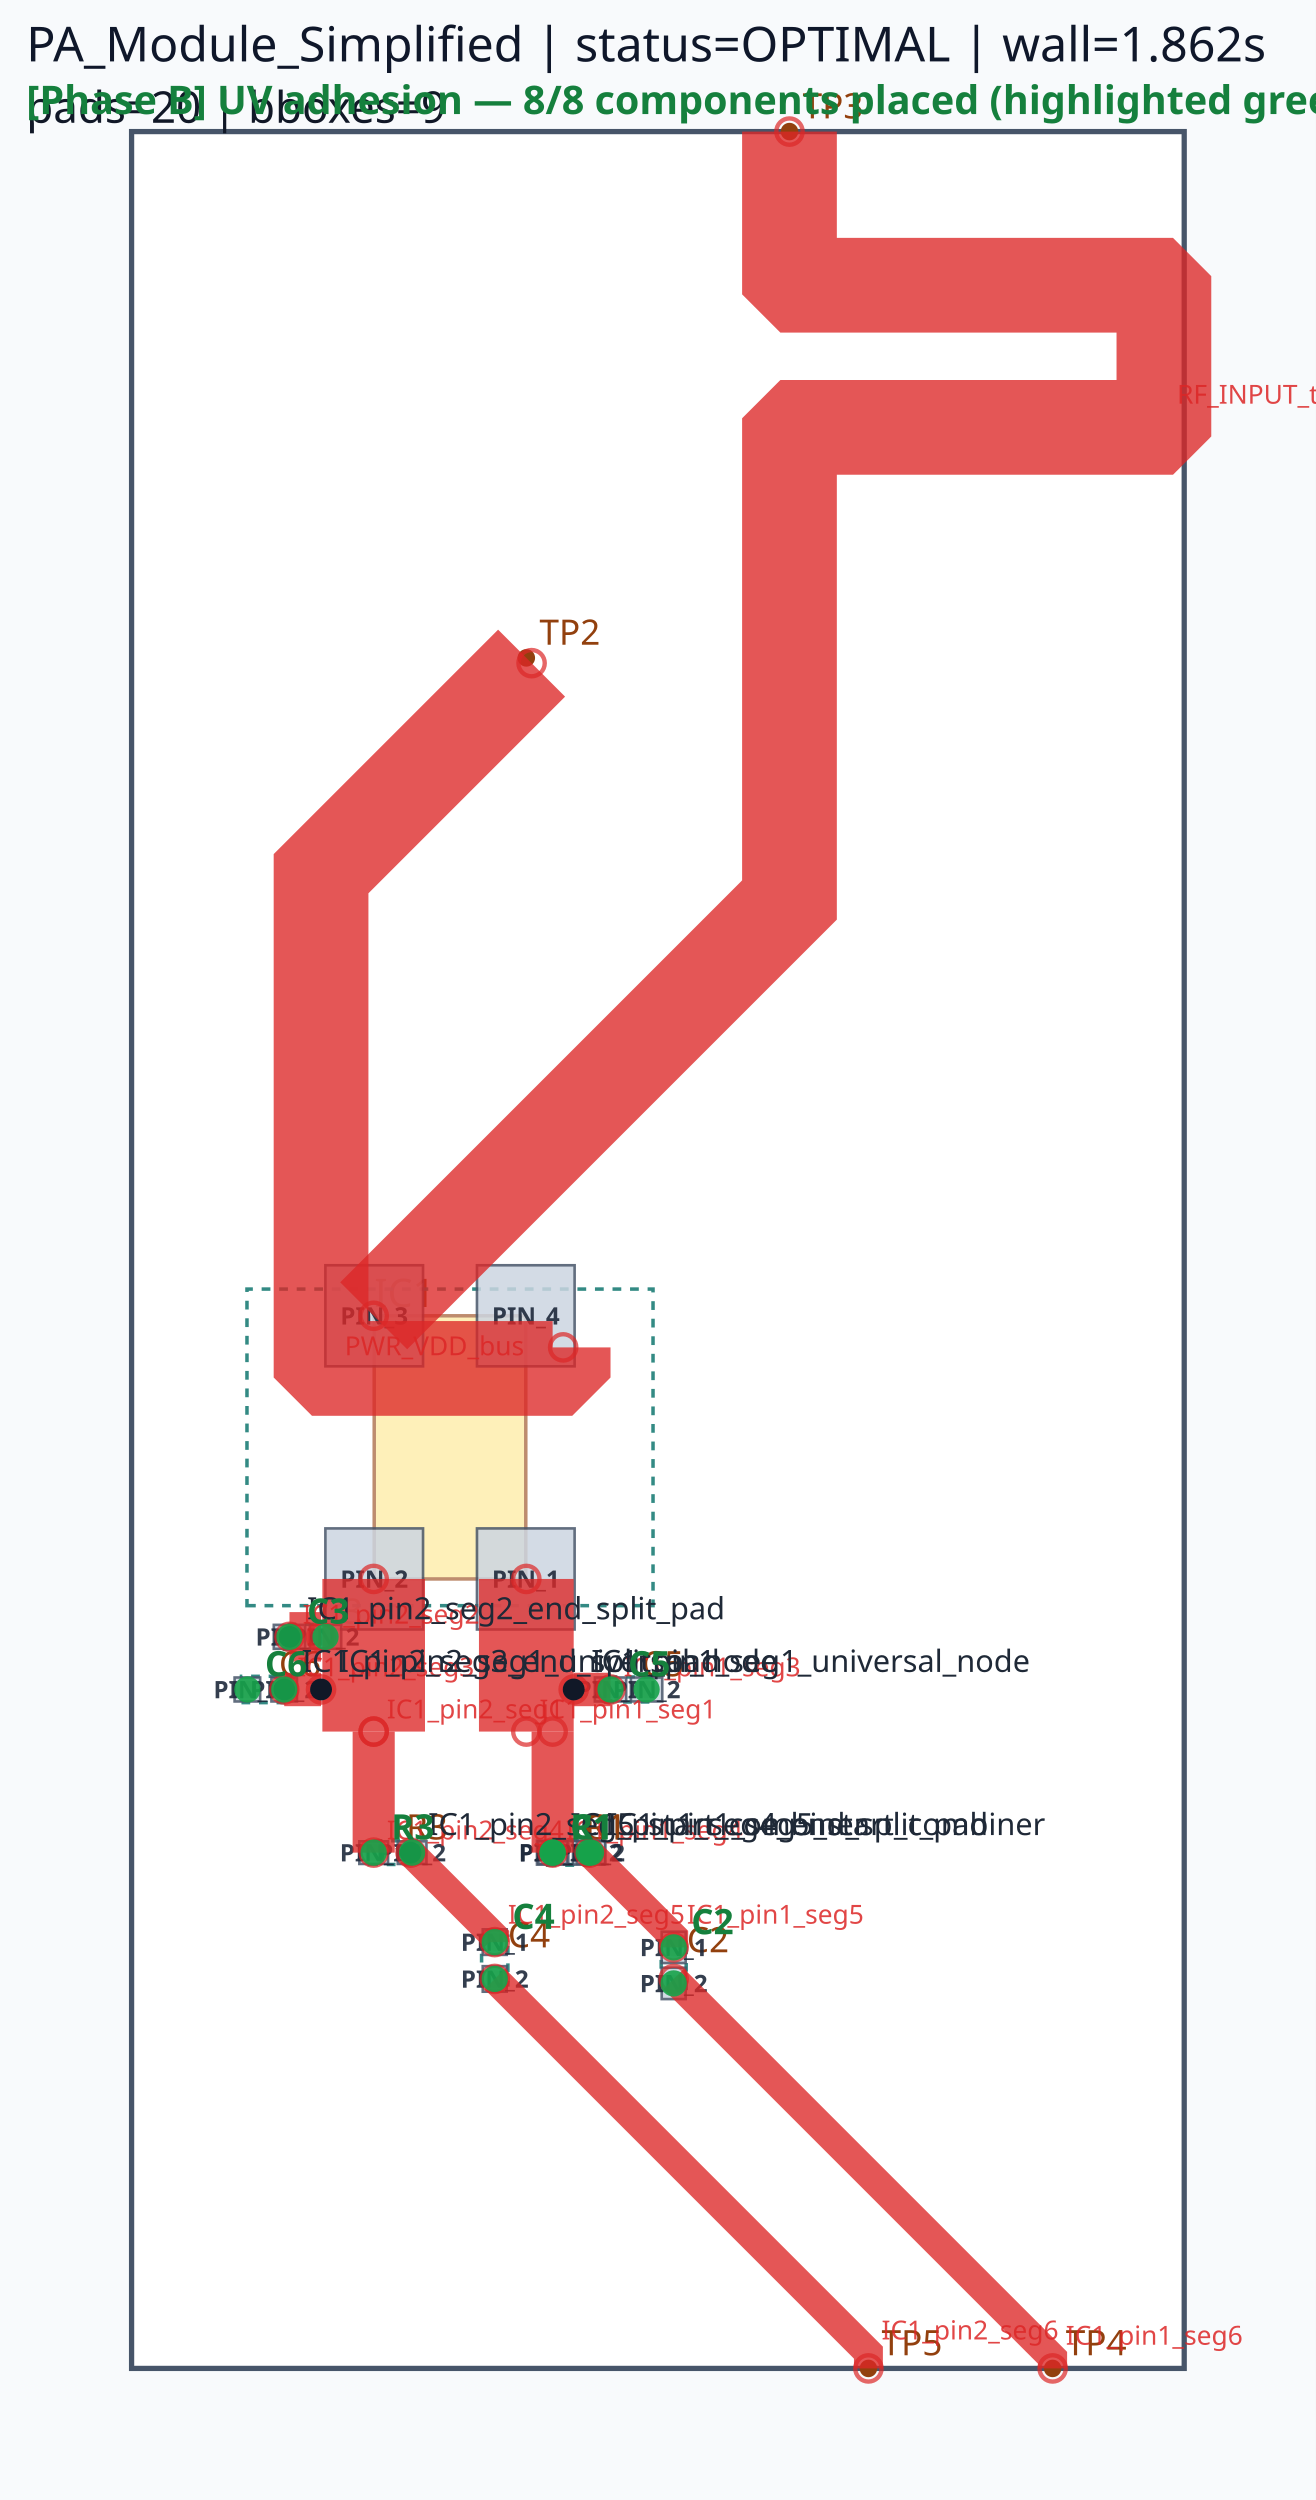
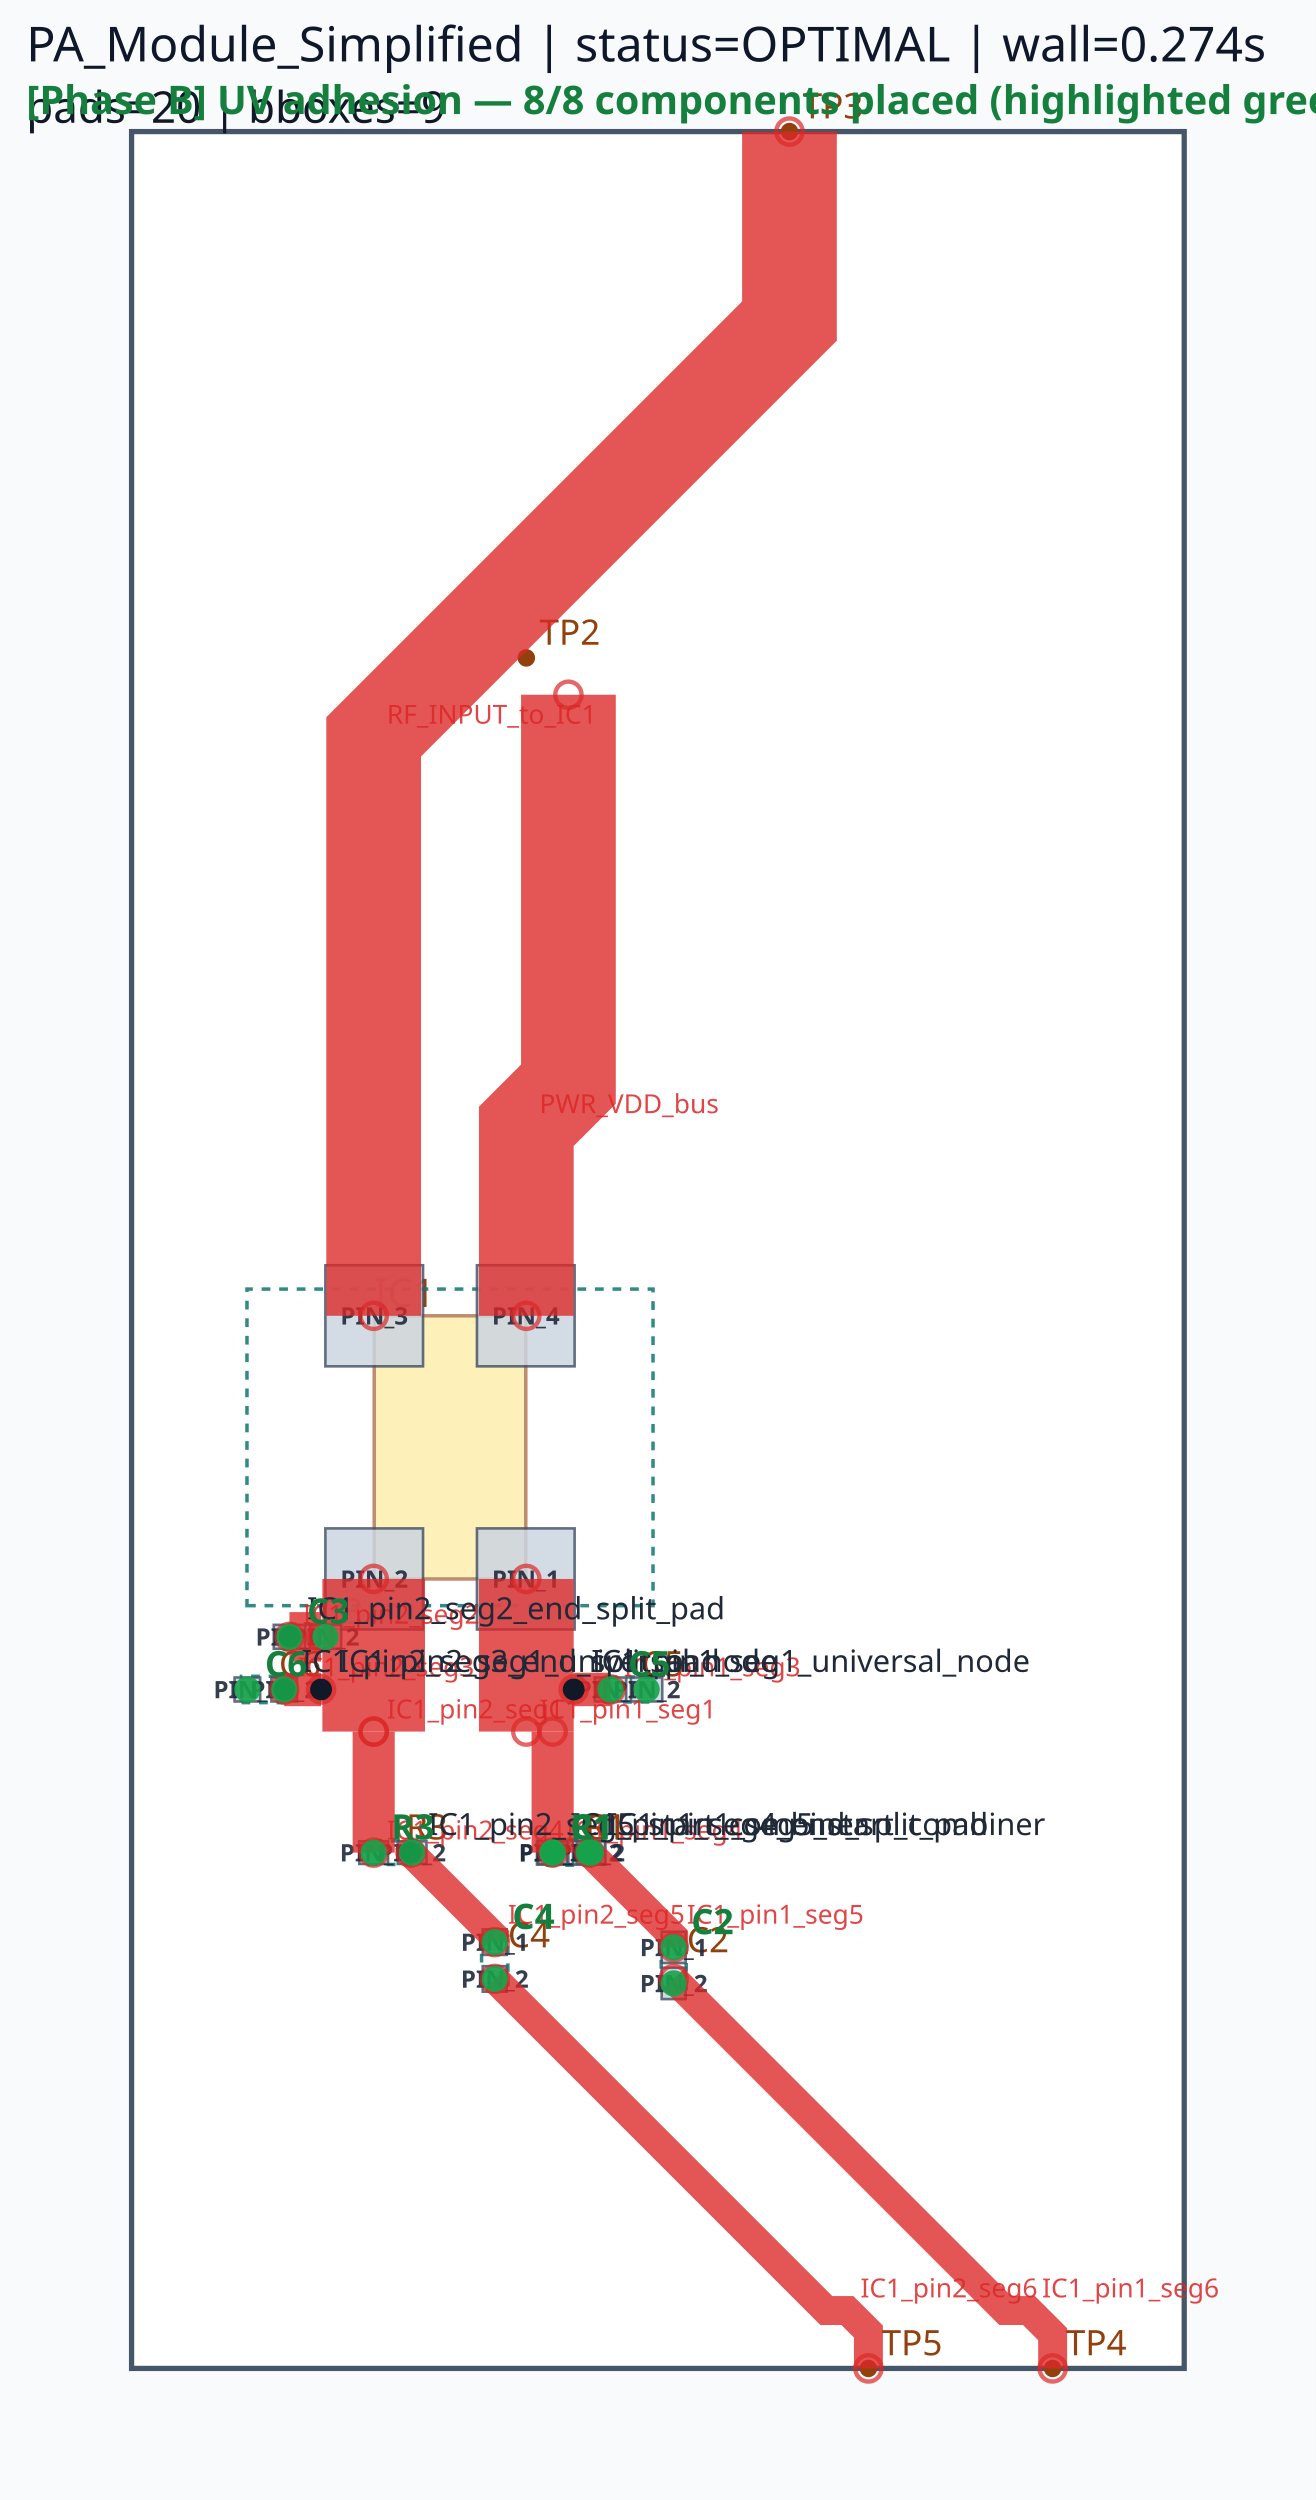
<svg xmlns="http://www.w3.org/2000/svg" viewBox="0 0 300.0 570.0" width="300.0" height="570.0">
  <rect x="0" y="0" width="100%" height="100%" fill="#f8fafc" />
  <rect x="30.00" y="30.00" width="240.00" height="510.00" fill="#ffffff" stroke="#475569" stroke-width="1.2" />
  <rect x="85.32" y="300.00" width="34.56" height="60.00" fill="#fde68a" stroke="#92400e" stroke-width="0.8" opacity="0.6" />
  <text x="85.32" y="298.00" font-family="sans-serif" font-size="9" fill="#92400e">IC1</text>
  <circle cx="120.00" cy="150.00" r="2" fill="#92400e" />
  <text x="123.00" y="147.00" font-family="sans-serif" font-size="8" fill="#92400e">TP2</text>
  <circle cx="180.00" cy="30.00" r="2" fill="#92400e" />
  <text x="183.00" y="27.00" font-family="sans-serif" font-size="8" fill="#92400e">TP3</text>
  <circle cx="240.00" cy="540.00" r="2" fill="#92400e" />
  <text x="243.00" y="537.00" font-family="sans-serif" font-size="8" fill="#92400e">TP4</text>
  <circle cx="198.00" cy="540.00" r="2" fill="#92400e" />
  <text x="201.00" y="537.00" font-family="sans-serif" font-size="8" fill="#92400e">TP5</text>
  <circle cx="126.00" cy="422.40" r="2" fill="#92400e" />
  <circle cx="134.22" cy="422.40" r="2" fill="#92400e" />
  <text x="133.11" y="419.40" font-family="sans-serif" font-size="8" fill="#92400e">C1</text>
  <circle cx="126.00" cy="422.40" r="2" fill="#92400e" />
  <circle cx="134.76" cy="422.40" r="2" fill="#92400e" />
  <text x="133.38" y="419.40" font-family="sans-serif" font-size="8" fill="#92400e">R1</text>
  <circle cx="153.60" cy="444.00" r="2" fill="#92400e" />
  <circle cx="153.60" cy="452.22" r="2" fill="#92400e" />
  <text x="156.60" y="445.11" font-family="sans-serif" font-size="8" fill="#92400e">C2</text>
  <circle cx="66.00" cy="373.20" r="2" fill="#92400e" />
  <circle cx="74.22" cy="373.20" r="2" fill="#92400e" />
  <text x="73.11" y="370.20" font-family="sans-serif" font-size="8" fill="#92400e">C3</text>
  <circle cx="85.20" cy="422.40" r="2" fill="#92400e" />
  <circle cx="93.96" cy="422.40" r="2" fill="#92400e" />
  <text x="92.58" y="419.40" font-family="sans-serif" font-size="8" fill="#92400e">R3</text>
  <circle cx="112.80" cy="442.80" r="2" fill="#92400e" />
  <circle cx="112.80" cy="451.20" r="2" fill="#92400e" />
  <text x="115.80" y="444.00" font-family="sans-serif" font-size="8" fill="#92400e">C4</text>
  <circle cx="139.20" cy="385.20" r="2" fill="#92400e" />
  <circle cx="147.42" cy="385.20" r="2" fill="#92400e" />
  <text x="146.31" y="382.20" font-family="sans-serif" font-size="8" fill="#92400e">C5</text>
  <circle cx="56.40" cy="385.20" r="2" fill="#92400e" />
  <circle cx="64.80" cy="385.20" r="2" fill="#92400e" />
  <text x="63.60" y="382.20" font-family="sans-serif" font-size="8" fill="#92400e">C6</text>
  <path d="M 56.31,366.09 L 148.89,366.09 L 148.89,293.91 L 56.31,293.91 Z" class="component-bbox" fill="none" stroke="#0f766e" stroke-width="0.8" stroke-dasharray="2 2" opacity="0.85" />
  <path d="M 124.86,425.25 L 135.36,425.25 L 135.36,419.55 L 124.86,419.55 Z" class="component-bbox" fill="none" stroke="#0f766e" stroke-width="0.8" stroke-dasharray="2 2" opacity="0.85" />
  <path d="M 124.98,425.10 L 135.78,425.10 L 135.78,419.70 L 124.98,419.70 Z" class="component-bbox" fill="none" stroke="#0f766e" stroke-width="0.8" stroke-dasharray="2 2" opacity="0.85" />
  <path d="M 150.75,442.86 L 150.75,453.36 L 156.45,453.36 L 156.45,442.86 Z" class="component-bbox" fill="none" stroke="#0f766e" stroke-width="0.8" stroke-dasharray="2 2" opacity="0.85" />
  <path d="M 64.86,376.05 L 75.36,376.05 L 75.36,370.35 L 64.86,370.35 Z" class="component-bbox" fill="none" stroke="#0f766e" stroke-width="0.8" stroke-dasharray="2 2" opacity="0.85" />
  <path d="M 84.18,425.10 L 94.98,425.10 L 94.98,419.70 L 84.18,419.70 Z" class="component-bbox" fill="none" stroke="#0f766e" stroke-width="0.8" stroke-dasharray="2 2" opacity="0.85" />
  <path d="M 109.80,441.45 L 109.80,452.55 L 115.80,452.55 L 115.80,441.45 Z" class="component-bbox" fill="none" stroke="#0f766e" stroke-width="0.8" stroke-dasharray="2 2" opacity="0.85" />
  <path d="M 138.06,388.05 L 148.56,388.05 L 148.56,382.35 L 138.06,382.35 Z" class="component-bbox" fill="none" stroke="#0f766e" stroke-width="0.8" stroke-dasharray="2 2" opacity="0.85" />
  <path d="M 55.05,388.20 L 66.15,388.20 L 66.15,382.20 L 55.05,382.20 Z" class="component-bbox" fill="none" stroke="#0f766e" stroke-width="0.8" stroke-dasharray="2 2" opacity="0.85" />
  <polygon points="108.75,348.48 108.75,371.52 131.01,371.52 131.01,348.48" fill="#cbd5e1" stroke="#475569" stroke-width="0.6" opacity="0.85" />
  <text x="119.88" y="362.00" font-family="sans-serif" font-size="5.5" text-anchor="middle" font-weight="bold" fill="#1e293b" opacity="0.9">PIN_1</text>
  <polygon points="74.19,348.48 74.19,371.52 96.45,371.52 96.45,348.48" fill="#cbd5e1" stroke="#475569" stroke-width="0.6" opacity="0.85" />
  <text x="85.32" y="362.00" font-family="sans-serif" font-size="5.5" text-anchor="middle" font-weight="bold" fill="#1e293b" opacity="0.9">PIN_2</text>
  <polygon points="96.45,311.52 96.45,288.48 74.19,288.48 74.19,311.52" fill="#cbd5e1" stroke="#475569" stroke-width="0.6" opacity="0.85" />
  <text x="85.32" y="302.00" font-family="sans-serif" font-size="5.5" text-anchor="middle" font-weight="bold" fill="#1e293b" opacity="0.9">PIN_3</text>
  <polygon points="131.01,311.52 131.01,288.48 108.75,288.48 108.75,311.52" fill="#cbd5e1" stroke="#475569" stroke-width="0.6" opacity="0.85" />
  <text x="119.88" y="302.00" font-family="sans-serif" font-size="5.5" text-anchor="middle" font-weight="bold" fill="#1e293b" opacity="0.9">PIN_4</text>
  <polygon points="122.43,425.13 129.57,425.13 129.57,419.67 122.43,419.67" fill="#cbd5e1" stroke="#475569" stroke-width="0.6" opacity="0.85" />
  <text x="126.00" y="424.40" font-family="sans-serif" font-size="5.5" text-anchor="middle" font-weight="bold" fill="#1e293b" opacity="0.9">PIN_1</text>
  <polygon points="130.65,425.13 137.79,425.13 137.79,419.67 130.65,419.67" fill="#cbd5e1" stroke="#475569" stroke-width="0.6" opacity="0.85" />
  <text x="134.22" y="424.40" font-family="sans-serif" font-size="5.5" text-anchor="middle" font-weight="bold" fill="#1e293b" opacity="0.9">PIN_2</text>
  <polygon points="122.73,424.98 129.27,424.98 129.27,419.82 122.73,419.82" fill="#cbd5e1" stroke="#475569" stroke-width="0.6" opacity="0.85" />
  <text x="126.00" y="424.40" font-family="sans-serif" font-size="5.5" text-anchor="middle" font-weight="bold" fill="#1e293b" opacity="0.9">PIN_1</text>
  <polygon points="131.49,424.98 138.03,424.98 138.03,419.82 131.49,419.82" fill="#cbd5e1" stroke="#475569" stroke-width="0.6" opacity="0.85" />
  <text x="134.76" y="424.40" font-family="sans-serif" font-size="5.5" text-anchor="middle" font-weight="bold" fill="#1e293b" opacity="0.9">PIN_2</text>
  <polygon points="150.87,440.43 150.87,447.57 156.33,447.57 156.33,440.43" fill="#cbd5e1" stroke="#475569" stroke-width="0.6" opacity="0.85" />
  <text x="153.60" y="446.00" font-family="sans-serif" font-size="5.5" text-anchor="middle" font-weight="bold" fill="#1e293b" opacity="0.9">PIN_1</text>
  <polygon points="150.87,448.65 150.87,455.79 156.33,455.79 156.33,448.65" fill="#cbd5e1" stroke="#475569" stroke-width="0.6" opacity="0.85" />
  <text x="153.60" y="454.22" font-family="sans-serif" font-size="5.5" text-anchor="middle" font-weight="bold" fill="#1e293b" opacity="0.9">PIN_2</text>
  <polygon points="62.43,375.93 69.57,375.93 69.57,370.47 62.43,370.47" fill="#cbd5e1" stroke="#475569" stroke-width="0.6" opacity="0.85" />
  <text x="66.00" y="375.20" font-family="sans-serif" font-size="5.5" text-anchor="middle" font-weight="bold" fill="#1e293b" opacity="0.9">PIN_1</text>
  <polygon points="70.65,375.93 77.79,375.93 77.79,370.47 70.65,370.47" fill="#cbd5e1" stroke="#475569" stroke-width="0.6" opacity="0.85" />
  <text x="74.22" y="375.20" font-family="sans-serif" font-size="5.5" text-anchor="middle" font-weight="bold" fill="#1e293b" opacity="0.9">PIN_2</text>
  <polygon points="81.93,424.98 88.47,424.98 88.47,419.82 81.93,419.82" fill="#cbd5e1" stroke="#475569" stroke-width="0.6" opacity="0.85" />
  <text x="85.20" y="424.40" font-family="sans-serif" font-size="5.5" text-anchor="middle" font-weight="bold" fill="#1e293b" opacity="0.9">PIN_1</text>
  <polygon points="90.69,424.98 97.23,424.98 97.23,419.82 90.69,419.82" fill="#cbd5e1" stroke="#475569" stroke-width="0.6" opacity="0.85" />
  <text x="93.96" y="424.40" font-family="sans-serif" font-size="5.5" text-anchor="middle" font-weight="bold" fill="#1e293b" opacity="0.9">PIN_2</text>
  <polygon points="115.53,445.71 115.53,439.89 110.07,439.89 110.07,445.71" fill="#cbd5e1" stroke="#475569" stroke-width="0.6" opacity="0.85" />
  <text x="112.80" y="444.80" font-family="sans-serif" font-size="5.5" text-anchor="middle" font-weight="bold" fill="#1e293b" opacity="0.9">PIN_1</text>
  <polygon points="110.07,448.29 110.07,454.11 115.53,454.11 115.53,448.29" fill="#cbd5e1" stroke="#475569" stroke-width="0.6" opacity="0.85" />
  <text x="112.80" y="453.20" font-family="sans-serif" font-size="5.5" text-anchor="middle" font-weight="bold" fill="#1e293b" opacity="0.9">PIN_2</text>
  <polygon points="135.63,387.93 142.77,387.93 142.77,382.47 135.63,382.47" fill="#cbd5e1" stroke="#475569" stroke-width="0.6" opacity="0.85" />
  <text x="139.20" y="387.20" font-family="sans-serif" font-size="5.5" text-anchor="middle" font-weight="bold" fill="#1e293b" opacity="0.9">PIN_1</text>
  <polygon points="143.85,387.93 150.99,387.93 150.99,382.47 143.85,382.47" fill="#cbd5e1" stroke="#475569" stroke-width="0.6" opacity="0.85" />
  <text x="147.42" y="387.20" font-family="sans-serif" font-size="5.5" text-anchor="middle" font-weight="bold" fill="#1e293b" opacity="0.9">PIN_2</text>
  <polygon points="59.31,382.47 53.49,382.47 53.49,387.93 59.31,387.93" fill="#cbd5e1" stroke="#475569" stroke-width="0.6" opacity="0.85" />
  <text x="56.40" y="387.20" font-family="sans-serif" font-size="5.5" text-anchor="middle" font-weight="bold" fill="#1e293b" opacity="0.9">PIN_1</text>
  <polygon points="61.89,387.93 67.71,387.93 67.71,382.47 61.89,382.47" fill="#cbd5e1" stroke="#475569" stroke-width="0.6" opacity="0.85" />
  <text x="64.80" y="387.20" font-family="sans-serif" font-size="5.5" text-anchor="middle" font-weight="bold" fill="#1e293b" opacity="0.9">PIN_2</text>
  <polyline points="85.20,360.00 85.20,394.80" fill="none" stroke="#dc2626" stroke-width="23.40" stroke-linecap="butt" stroke-linejoin="miter" opacity="0.78" />
  <circle cx="85.20" cy="360.00" r="3" fill="none" stroke="#dc2626" stroke-width="1.0" opacity="0.7" />
  <circle cx="85.20" cy="394.80" r="3" fill="none" stroke="#dc2626" stroke-width="1.0" opacity="0.7" />
  <text x="88.20" y="391.80" font-family="sans-serif" font-size="6" fill="#dc2626" opacity="0.85">IC1_pin2_seg1</text>
  <polyline points="120.00,360.00 120.00,394.80" fill="none" stroke="#dc2626" stroke-width="21.60" stroke-linecap="butt" stroke-linejoin="miter" opacity="0.78" />
  <circle cx="120.00" cy="360.00" r="3" fill="none" stroke="#dc2626" stroke-width="1.0" opacity="0.7" />
  <circle cx="120.00" cy="394.80" r="3" fill="none" stroke="#dc2626" stroke-width="1.0" opacity="0.7" />
  <text x="123.00" y="391.80" font-family="sans-serif" font-size="6" fill="#dc2626" opacity="0.85">IC1_pin1_seg1</text>
  <polyline points="126.00,394.80 126.00,422.40" fill="none" stroke="#dc2626" stroke-width="9.60" stroke-linecap="butt" stroke-linejoin="miter" opacity="0.78" />
  <circle cx="126.00" cy="394.80" r="3" fill="none" stroke="#dc2626" stroke-width="1.0" opacity="0.7" />
  <circle cx="126.00" cy="422.40" r="3" fill="none" stroke="#dc2626" stroke-width="1.0" opacity="0.7" />
  <text x="129.00" y="419.40" font-family="sans-serif" font-size="6" fill="#dc2626" opacity="0.85">IC1_pin1_seg4</text>
  <polyline points="85.20,394.80 85.20,422.40" fill="none" stroke="#dc2626" stroke-width="9.60" stroke-linecap="butt" stroke-linejoin="miter" opacity="0.78" />
  <circle cx="85.20" cy="394.80" r="3" fill="none" stroke="#dc2626" stroke-width="1.0" opacity="0.7" />
  <circle cx="85.20" cy="422.40" r="3" fill="none" stroke="#dc2626" stroke-width="1.0" opacity="0.7" />
  <text x="88.20" y="419.40" font-family="sans-serif" font-size="6" fill="#dc2626" opacity="0.85">IC1_pin2_seg4</text>
  <polyline points="73.20,373.20 66.00,373.20" fill="none" stroke="#dc2626" stroke-width="11.28" stroke-linecap="butt" stroke-linejoin="miter" opacity="0.78" />
  <circle cx="73.20" cy="373.20" r="3" fill="none" stroke="#dc2626" stroke-width="1.0" opacity="0.7" />
  <circle cx="66.00" cy="373.20" r="3" fill="none" stroke="#dc2626" stroke-width="1.0" opacity="0.7" />
  <text x="69.00" y="370.20" font-family="sans-serif" font-size="6" fill="#dc2626" opacity="0.85">IC1_pin2_seg2</text>
  <polyline points="134.40,422.40 153.60,441.60 153.60,444.00" fill="none" stroke="#dc2626" stroke-width="6.60" stroke-linecap="butt" stroke-linejoin="miter" opacity="0.78" />
  <circle cx="134.40" cy="422.40" r="3" fill="none" stroke="#dc2626" stroke-width="1.0" opacity="0.7" />
  <circle cx="153.60" cy="444.00" r="3" fill="none" stroke="#dc2626" stroke-width="1.0" opacity="0.7" />
  <text x="156.60" y="438.60" font-family="sans-serif" font-size="6" fill="#dc2626" opacity="0.85">IC1_pin1_seg5</text>
  <polyline points="93.60,422.40 112.80,441.60 112.80,442.80" fill="none" stroke="#dc2626" stroke-width="6.60" stroke-linecap="butt" stroke-linejoin="miter" opacity="0.78" />
  <circle cx="93.60" cy="422.40" r="3" fill="none" stroke="#dc2626" stroke-width="1.0" opacity="0.7" />
  <circle cx="112.80" cy="442.80" r="3" fill="none" stroke="#dc2626" stroke-width="1.0" opacity="0.7" />
  <text x="115.80" y="438.60" font-family="sans-serif" font-size="6" fill="#dc2626" opacity="0.85">IC1_pin2_seg5</text>
  <polyline points="130.80,385.20 139.20,385.20" fill="none" stroke="#dc2626" stroke-width="7.62" stroke-linecap="butt" stroke-linejoin="miter" opacity="0.78" />
  <circle cx="130.80" cy="385.20" r="3" fill="none" stroke="#dc2626" stroke-width="1.0" opacity="0.7" />
  <circle cx="139.20" cy="385.20" r="3" fill="none" stroke="#dc2626" stroke-width="1.0" opacity="0.7" />
  <text x="142.20" y="382.20" font-family="sans-serif" font-size="6" fill="#dc2626" opacity="0.85">IC1_pin1_seg3</text>
  <polyline points="73.20,385.20 64.80,385.20" fill="none" stroke="#dc2626" stroke-width="7.62" stroke-linecap="butt" stroke-linejoin="miter" opacity="0.78" />
  <circle cx="73.20" cy="385.20" r="3" fill="none" stroke="#dc2626" stroke-width="1.0" opacity="0.7" />
  <circle cx="64.80" cy="385.20" r="3" fill="none" stroke="#dc2626" stroke-width="1.0" opacity="0.7" />
  <text x="67.80" y="382.20" font-family="sans-serif" font-size="6" fill="#dc2626" opacity="0.85">IC1_pin2_seg3</text>
-   <polyline points="153.60,451.20 240.00,537.60 240.00,540.00" fill="none" stroke="#dc2626" stroke-width="6.60" stroke-linecap="butt" stroke-linejoin="miter" opacity="0.78" />
+   <polyline points="180.00,30.00 180.00,73.20 85.20,168.00 85.20,300.00" fill="none" stroke="#dc2626" stroke-width="21.60" stroke-linecap="butt" stroke-linejoin="miter" opacity="0.78" />
+   <circle cx="180.00" cy="30.00" r="3" fill="none" stroke="#dc2626" stroke-width="1.0" opacity="0.7" />
+   <circle cx="85.20" cy="300.00" r="3" fill="none" stroke="#dc2626" stroke-width="1.0" opacity="0.7" />
+   <text x="88.20" y="165.00" font-family="sans-serif" font-size="6" fill="#dc2626" opacity="0.85">RF_INPUT_to_IC1</text>
+   <polyline points="129.60,158.40 129.60,247.20 120.00,256.80 120.00,300.00" fill="none" stroke="#dc2626" stroke-width="21.60" stroke-linecap="butt" stroke-linejoin="miter" opacity="0.78" />
+   <circle cx="129.60" cy="158.40" r="3" fill="none" stroke="#dc2626" stroke-width="1.0" opacity="0.7" />
+   <circle cx="120.00" cy="300.00" r="3" fill="none" stroke="#dc2626" stroke-width="1.0" opacity="0.7" />
+   <text x="123.00" y="253.80" font-family="sans-serif" font-size="6" fill="#dc2626" opacity="0.85">PWR_VDD_bus</text>
+   <polyline points="153.60,451.20 229.20,526.80 234.60,526.80 240.00,532.20 240.00,540.00" fill="none" stroke="#dc2626" stroke-width="6.60" stroke-linecap="butt" stroke-linejoin="miter" opacity="0.78" />
  <circle cx="153.60" cy="451.20" r="3" fill="none" stroke="#dc2626" stroke-width="1.0" opacity="0.7" />
  <circle cx="240.00" cy="540.00" r="3" fill="none" stroke="#dc2626" stroke-width="1.0" opacity="0.7" />
-   <text x="243.00" y="534.60" font-family="sans-serif" font-size="6" fill="#dc2626" opacity="0.85">IC1_pin1_seg6</text>
-   <polyline points="112.80,451.20 198.00,536.40 198.00,540.00" fill="none" stroke="#dc2626" stroke-width="6.60" stroke-linecap="butt" stroke-linejoin="miter" opacity="0.78" />
+   <text x="237.60" y="523.80" font-family="sans-serif" font-size="6" fill="#dc2626" opacity="0.85">IC1_pin1_seg6</text>
+   <polyline points="112.80,451.20 188.40,526.80 193.20,526.80 198.00,531.60 198.00,540.00" fill="none" stroke="#dc2626" stroke-width="6.60" stroke-linecap="butt" stroke-linejoin="miter" opacity="0.78" />
  <circle cx="112.80" cy="451.20" r="3" fill="none" stroke="#dc2626" stroke-width="1.0" opacity="0.7" />
  <circle cx="198.00" cy="540.00" r="3" fill="none" stroke="#dc2626" stroke-width="1.0" opacity="0.7" />
-   <text x="201.00" y="533.40" font-family="sans-serif" font-size="6" fill="#dc2626" opacity="0.85">IC1_pin2_seg6</text>
-   <polyline points="180.00,30.00 180.00,62.64 182.40,65.04 262.97,65.04 265.37,67.44 265.37,95.04 262.97,97.44 182.40,97.44 180.00,99.84 180.00,205.20 85.20,300.00" fill="none" stroke="#dc2626" stroke-width="21.60" stroke-linecap="butt" stroke-linejoin="miter" opacity="0.78" />
-   <circle cx="180.00" cy="30.00" r="3" fill="none" stroke="#dc2626" stroke-width="1.0" opacity="0.7" />
-   <circle cx="85.20" cy="300.00" r="3" fill="none" stroke="#dc2626" stroke-width="1.0" opacity="0.7" />
-   <text x="268.37" y="92.04" font-family="sans-serif" font-size="6" fill="#dc2626" opacity="0.85">RF_INPUT_to_IC1</text>
-   <polyline points="121.20,151.20 73.20,199.20 73.20,309.60 75.60,312.00 126.00,312.00 128.40,309.60 128.40,307.20" fill="none" stroke="#dc2626" stroke-width="21.60" stroke-linecap="butt" stroke-linejoin="miter" opacity="0.78" />
-   <circle cx="121.20" cy="151.20" r="3" fill="none" stroke="#dc2626" stroke-width="1.0" opacity="0.7" />
-   <circle cx="128.40" cy="307.20" r="3" fill="none" stroke="#dc2626" stroke-width="1.0" opacity="0.7" />
-   <text x="78.60" y="309.00" font-family="sans-serif" font-size="6" fill="#dc2626" opacity="0.85">PWR_VDD_bus</text>
+   <text x="196.20" y="523.80" font-family="sans-serif" font-size="6" fill="#dc2626" opacity="0.85">IC1_pin2_seg6</text>
  <circle cx="130.80" cy="385.20" r="2.5" fill="#111827" />
  <text x="134.80" y="381.20" font-family="sans-serif" font-size="7" fill="#1f2937">IC1_pin1_seg1_universal_node</text>
  <circle cx="126.00" cy="422.40" r="2.5" fill="#111827" />
  <text x="130.00" y="418.40" font-family="sans-serif" font-size="7" fill="#1f2937">IC1_pin1_seg4_end_split_pad</text>
  <circle cx="134.40" cy="422.40" r="2.5" fill="#111827" />
  <text x="138.40" y="418.40" font-family="sans-serif" font-size="7" fill="#1f2937">IC1_pin1_seg5_start_combiner</text>
  <circle cx="73.20" cy="385.20" r="2.5" fill="#111827" />
  <text x="77.20" y="381.20" font-family="sans-serif" font-size="7" fill="#1f2937">IC1_pin2_seg1_universal_node</text>
  <circle cx="66.00" cy="373.20" r="2.5" fill="#111827" />
  <text x="70.00" y="369.20" font-family="sans-serif" font-size="7" fill="#1f2937">IC1_pin2_seg2_end_split_pad</text>
  <circle cx="64.80" cy="385.20" r="2.5" fill="#111827" />
  <text x="68.80" y="381.20" font-family="sans-serif" font-size="7" fill="#1f2937">IC1_pin2_seg3_end_split_pad</text>
  <circle cx="93.60" cy="422.40" r="2.5" fill="#111827" />
  <text x="97.60" y="418.40" font-family="sans-serif" font-size="7" fill="#1f2937">IC1_pin2_seg5_start_combiner</text>
-   <text x="6" y="14" font-family="sans-serif" font-size="11" fill="#0f172a">PA_Module_Simplified | status=OPTIMAL | wall=1.862s</text>
+   <text x="6" y="14" font-family="sans-serif" font-size="11" fill="#0f172a">PA_Module_Simplified | status=OPTIMAL | wall=0.274s</text>
  <text x="6" y="28" font-family="sans-serif" font-size="10" fill="#111827">pads=20 | bboxes=9</text>
  <circle cx="126.00" cy="422.40" r="3" fill="#16a34a" opacity="0.9" />
  <circle cx="134.22" cy="422.40" r="3" fill="#16a34a" opacity="0.9" />
  <text x="130.00" y="419.40" font-family="sans-serif" font-size="8" fill="#15803d" font-weight="bold">C1</text>
  <circle cx="126.00" cy="422.40" r="3" fill="#16a34a" opacity="0.9" />
  <circle cx="134.76" cy="422.40" r="3" fill="#16a34a" opacity="0.9" />
  <text x="130.00" y="419.40" font-family="sans-serif" font-size="8" fill="#15803d" font-weight="bold">R1</text>
  <circle cx="153.60" cy="444.00" r="3" fill="#16a34a" opacity="0.9" />
  <circle cx="153.60" cy="452.22" r="3" fill="#16a34a" opacity="0.9" />
  <text x="157.60" y="441.00" font-family="sans-serif" font-size="8" fill="#15803d" font-weight="bold">C2</text>
  <circle cx="66.00" cy="373.20" r="3" fill="#16a34a" opacity="0.9" />
  <circle cx="74.22" cy="373.20" r="3" fill="#16a34a" opacity="0.9" />
  <text x="70.00" y="370.20" font-family="sans-serif" font-size="8" fill="#15803d" font-weight="bold">C3</text>
  <circle cx="85.20" cy="422.40" r="3" fill="#16a34a" opacity="0.9" />
  <circle cx="93.96" cy="422.40" r="3" fill="#16a34a" opacity="0.9" />
  <text x="89.20" y="419.40" font-family="sans-serif" font-size="8" fill="#15803d" font-weight="bold">R3</text>
  <circle cx="112.80" cy="442.80" r="3" fill="#16a34a" opacity="0.9" />
  <circle cx="112.80" cy="451.20" r="3" fill="#16a34a" opacity="0.9" />
  <text x="116.80" y="439.80" font-family="sans-serif" font-size="8" fill="#15803d" font-weight="bold">C4</text>
  <circle cx="139.20" cy="385.20" r="3" fill="#16a34a" opacity="0.9" />
  <circle cx="147.42" cy="385.20" r="3" fill="#16a34a" opacity="0.9" />
  <text x="143.20" y="382.20" font-family="sans-serif" font-size="8" fill="#15803d" font-weight="bold">C5</text>
  <circle cx="56.40" cy="385.20" r="3" fill="#16a34a" opacity="0.9" />
  <circle cx="64.80" cy="385.20" r="3" fill="#16a34a" opacity="0.9" />
  <text x="60.40" y="382.20" font-family="sans-serif" font-size="8" fill="#15803d" font-weight="bold">C6</text>
  <text x="6" y="26" font-family="sans-serif" font-size="9" font-weight="bold" fill="#15803d">[Phase B] UV adhesion — 8/8 components placed (highlighted green)</text>
</svg>
